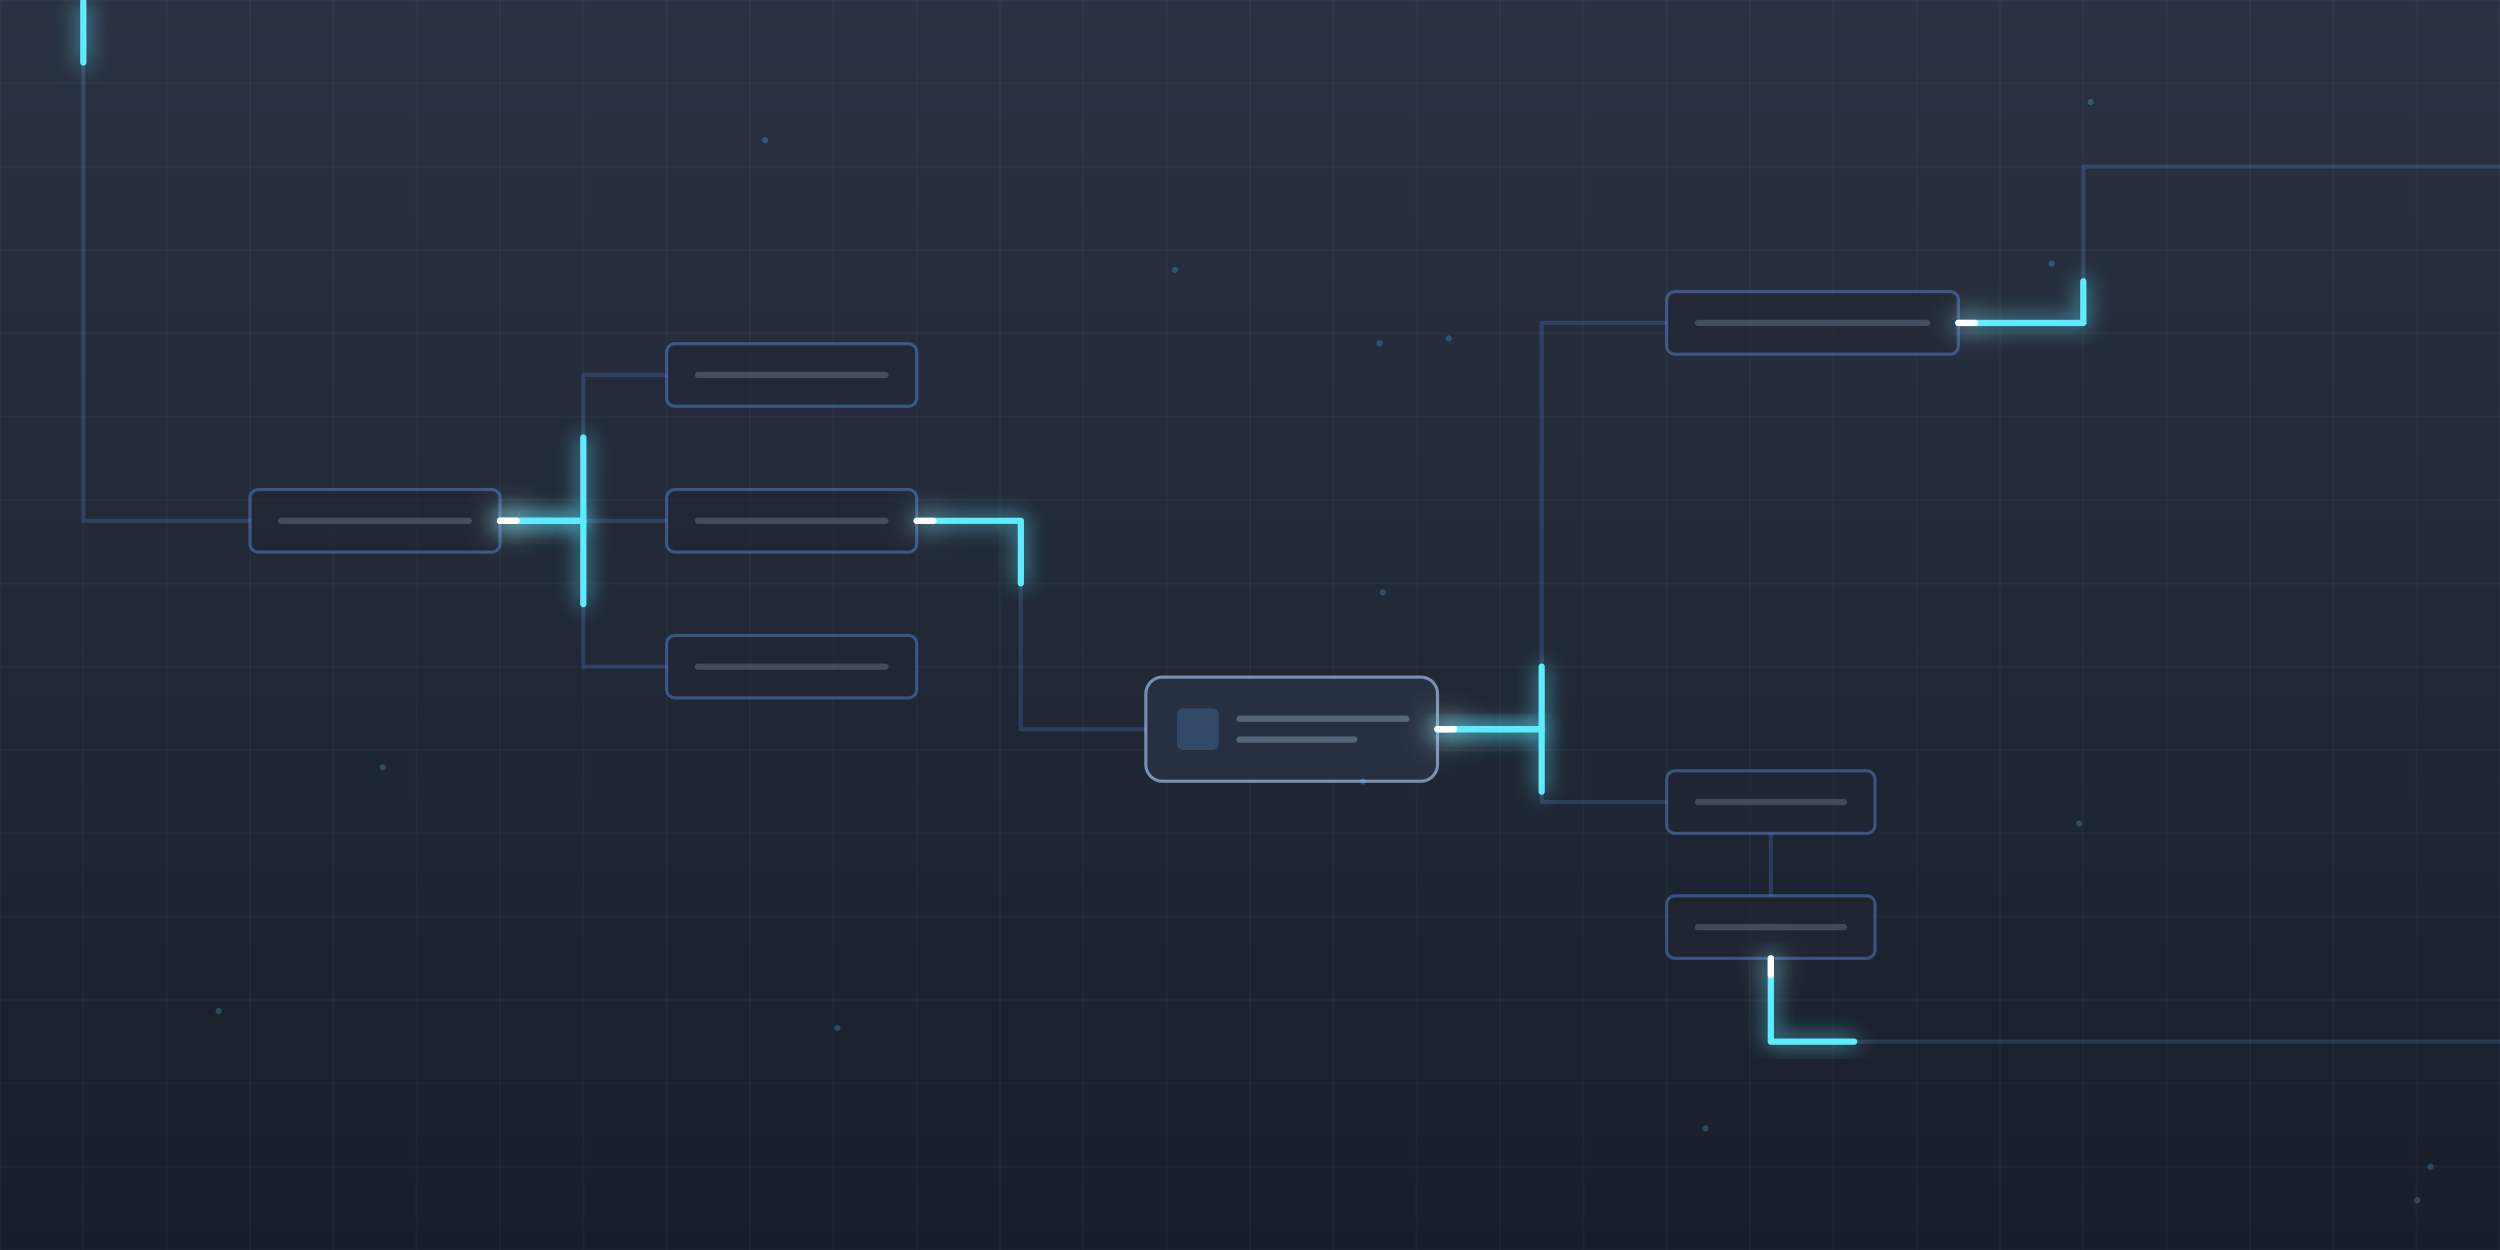
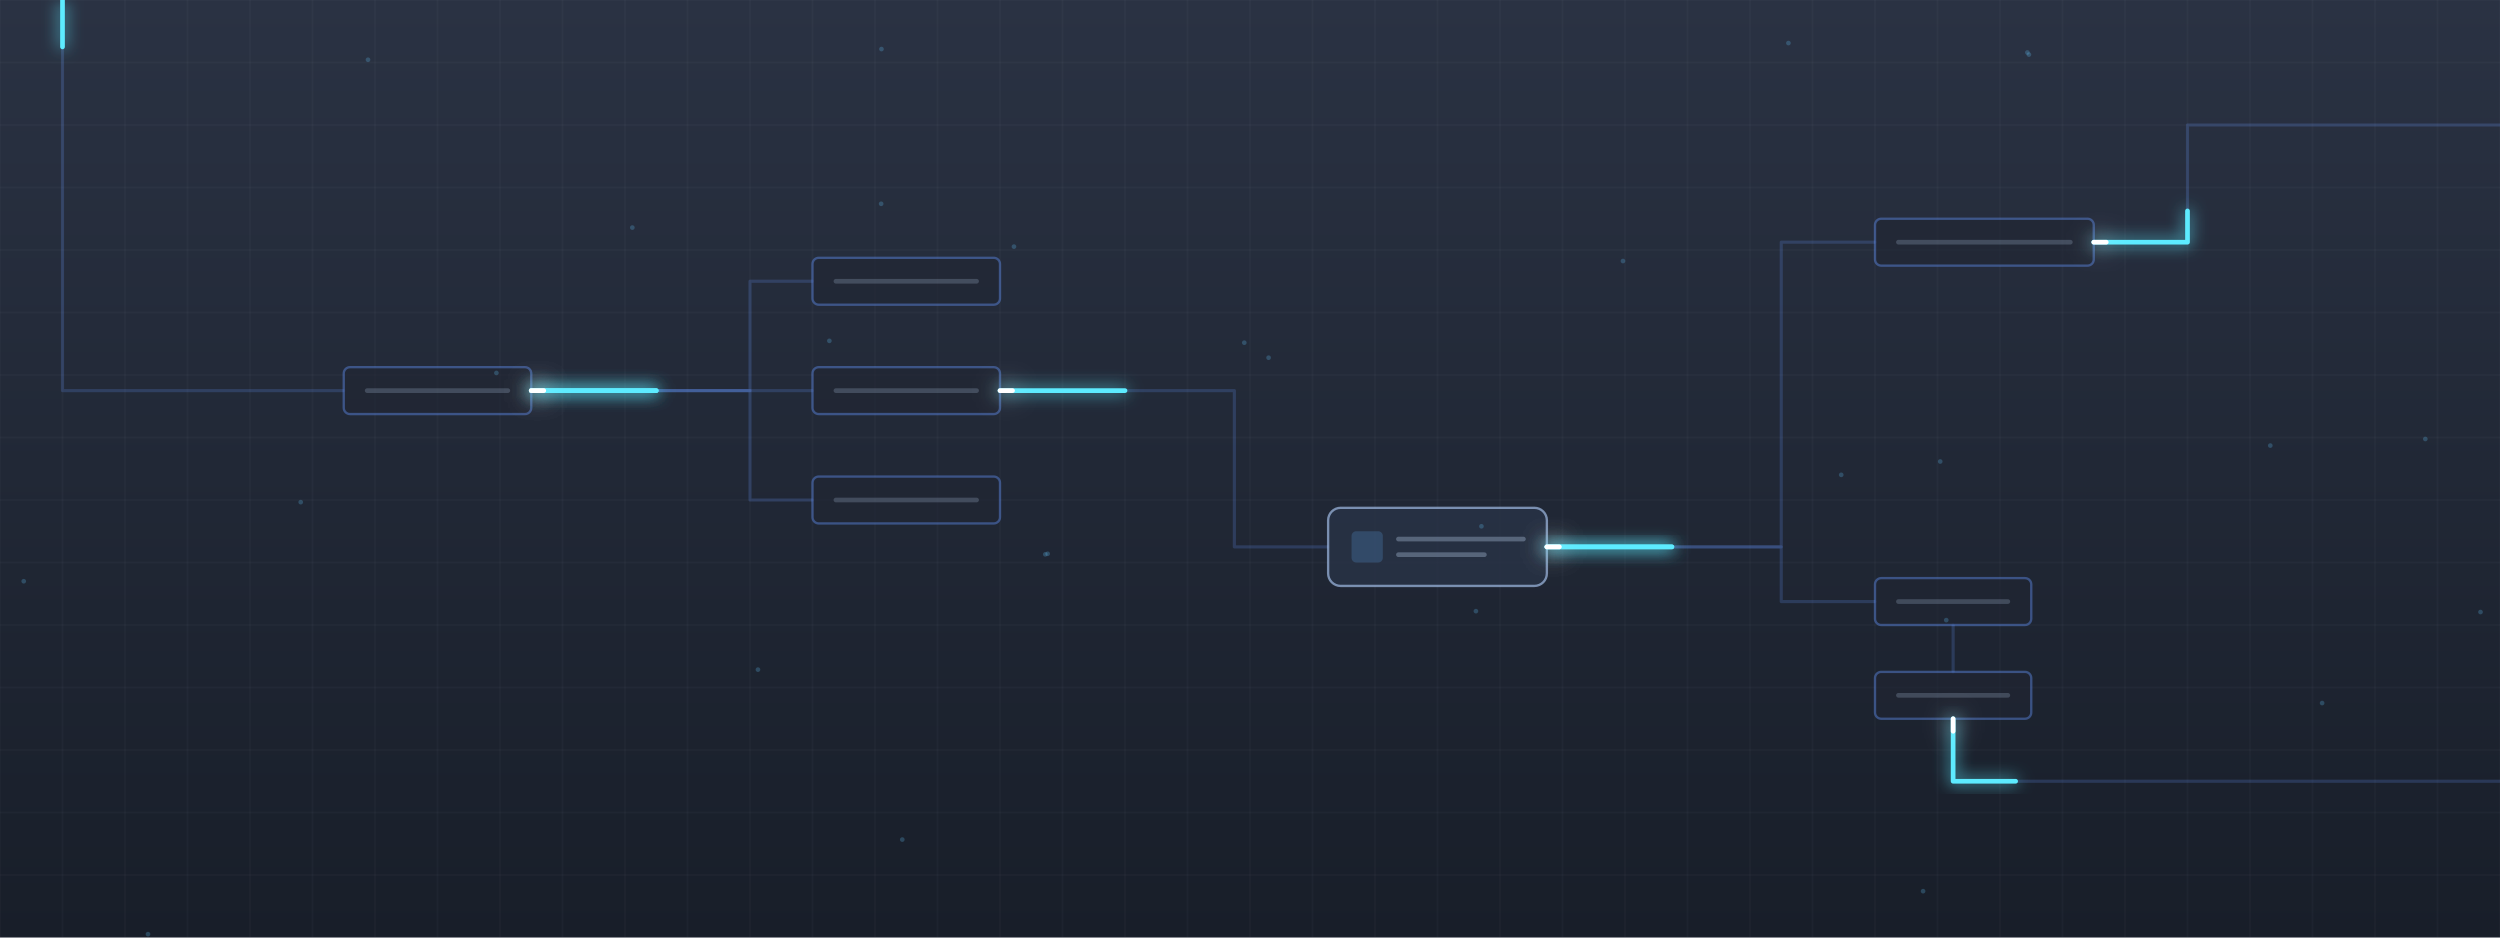
- <svg xmlns="http://www.w3.org/2000/svg" viewBox="0 0 1200 600">
+ <svg xmlns="http://www.w3.org/2000/svg" viewBox="0 0 1600 600">
  <defs>
    <linearGradient id="bgGrad" x1="0%" y1="0%" x2="0%" y2="100%">
      <stop offset="0%" stop-color="#2a3243" />
      <stop offset="100%" stop-color="#181e29" />
    </linearGradient>
    <filter id="glow" x="-20%" y="-20%" width="140%" height="140%">
      <feGaussianBlur stdDeviation="5" result="blur" />
      <feComposite in="SourceGraphic" in2="blur" operator="over" />
    </filter>
    <filter id="glow-strong" x="-50%" y="-50%" width="200%" height="200%">
      <feGaussianBlur stdDeviation="8" result="blur" />
      <feComposite in="SourceGraphic" in2="blur" operator="over" />
    </filter>
  </defs>
  <rect width="100%" height="100%" fill="url(#bgGrad)" />
  <g stroke="rgba(200, 225, 255, 0.03)" stroke-width="1">
    <line x1="0" y1="0" x2="0" y2="600" />
    <line x1="40" y1="0" x2="40" y2="600" />
    <line x1="80" y1="0" x2="80" y2="600" />
    <line x1="120" y1="0" x2="120" y2="600" />
    <line x1="160" y1="0" x2="160" y2="600" />
    <line x1="200" y1="0" x2="200" y2="600" />
    <line x1="240" y1="0" x2="240" y2="600" />
    <line x1="280" y1="0" x2="280" y2="600" />
    <line x1="320" y1="0" x2="320" y2="600" />
    <line x1="360" y1="0" x2="360" y2="600" />
    <line x1="400" y1="0" x2="400" y2="600" />
    <line x1="440" y1="0" x2="440" y2="600" />
    <line x1="480" y1="0" x2="480" y2="600" />
    <line x1="520" y1="0" x2="520" y2="600" />
    <line x1="560" y1="0" x2="560" y2="600" />
    <line x1="600" y1="0" x2="600" y2="600" />
    <line x1="640" y1="0" x2="640" y2="600" />
    <line x1="680" y1="0" x2="680" y2="600" />
    <line x1="720" y1="0" x2="720" y2="600" />
    <line x1="760" y1="0" x2="760" y2="600" />
    <line x1="800" y1="0" x2="800" y2="600" />
    <line x1="840" y1="0" x2="840" y2="600" />
    <line x1="880" y1="0" x2="880" y2="600" />
    <line x1="920" y1="0" x2="920" y2="600" />
    <line x1="960" y1="0" x2="960" y2="600" />
    <line x1="1000" y1="0" x2="1000" y2="600" />
    <line x1="1040" y1="0" x2="1040" y2="600" />
    <line x1="1080" y1="0" x2="1080" y2="600" />
    <line x1="1120" y1="0" x2="1120" y2="600" />
    <line x1="1160" y1="0" x2="1160" y2="600" />
    <line x1="1200" y1="0" x2="1200" y2="600" />
-     <line x1="0" y1="0" x2="1200" y2="0" />
-     <line x1="0" y1="40" x2="1200" y2="40" />
-     <line x1="0" y1="80" x2="1200" y2="80" />
-     <line x1="0" y1="120" x2="1200" y2="120" />
-     <line x1="0" y1="160" x2="1200" y2="160" />
-     <line x1="0" y1="200" x2="1200" y2="200" />
-     <line x1="0" y1="240" x2="1200" y2="240" />
-     <line x1="0" y1="280" x2="1200" y2="280" />
-     <line x1="0" y1="320" x2="1200" y2="320" />
-     <line x1="0" y1="360" x2="1200" y2="360" />
-     <line x1="0" y1="400" x2="1200" y2="400" />
-     <line x1="0" y1="440" x2="1200" y2="440" />
-     <line x1="0" y1="480" x2="1200" y2="480" />
-     <line x1="0" y1="520" x2="1200" y2="520" />
-     <line x1="0" y1="560" x2="1200" y2="560" />
-     <line x1="0" y1="600" x2="1200" y2="600" />
-   </g>
-   <path d="M 40 -50 L 40 250 L 120 250" fill="none" stroke="rgba(100, 150, 255, 0.2)" stroke-width="2" stroke-linejoin="round" stroke-linecap="round" />
-   <path d="M 240 250 L 280 250 L 280 180 L 320 180" fill="none" stroke="rgba(100, 150, 255, 0.2)" stroke-width="2" stroke-linejoin="round" stroke-linecap="round" />
-   <path d="M 240 250 L 320 250" fill="none" stroke="rgba(100, 150, 255, 0.2)" stroke-width="2" stroke-linejoin="round" stroke-linecap="round" />
-   <path d="M 240 250 L 280 250 L 280 320 L 320 320" fill="none" stroke="rgba(100, 150, 255, 0.2)" stroke-width="2" stroke-linejoin="round" stroke-linecap="round" />
-   <path d="M 440 250 L 490 250 L 490 350 L 550 350" fill="none" stroke="rgba(100, 150, 255, 0.2)" stroke-width="2" stroke-linejoin="round" stroke-linecap="round" />
-   <path d="M 690 350 L 740 350 L 740 155 L 800 155" fill="none" stroke="rgba(100, 150, 255, 0.2)" stroke-width="2" stroke-linejoin="round" stroke-linecap="round" />
-   <path d="M 690 350 L 740 350 L 740 385 L 800 385" fill="none" stroke="rgba(100, 150, 255, 0.2)" stroke-width="2" stroke-linejoin="round" stroke-linecap="round" />
-   <path d="M 850 400 L 850 430" fill="none" stroke="rgba(100, 150, 255, 0.2)" stroke-width="2" stroke-linejoin="round" stroke-linecap="round" />
-   <path d="M 940 155 L 1000 155 L 1000 80 L 1250 80" fill="none" stroke="rgba(100, 150, 255, 0.2)" stroke-width="2" stroke-linejoin="round" stroke-linecap="round" />
-   <path d="M 850 460 L 850 500 L 1250 500" fill="none" stroke="rgba(100, 150, 255, 0.2)" stroke-width="2" stroke-linejoin="round" stroke-linecap="round" />
-   <g transform="translate(120, 235)">
-     <rect x="0" y="0" width="120" height="30" rx="4" fill="rgba(32, 38, 51, 0.6)" stroke="rgba(100, 150, 255, 0.4)" stroke-width="1.5" />
+     <line x1="1240" y1="0" x2="1240" y2="600" />
+     <line x1="1280" y1="0" x2="1280" y2="600" />
+     <line x1="1320" y1="0" x2="1320" y2="600" />
+     <line x1="1360" y1="0" x2="1360" y2="600" />
+     <line x1="1400" y1="0" x2="1400" y2="600" />
+     <line x1="1440" y1="0" x2="1440" y2="600" />
+     <line x1="1480" y1="0" x2="1480" y2="600" />
+     <line x1="1520" y1="0" x2="1520" y2="600" />
+     <line x1="1560" y1="0" x2="1560" y2="600" />
+     <line x1="1600" y1="0" x2="1600" y2="600" />
+     <line x1="0" y1="0" x2="1600" y2="0" />
+     <line x1="0" y1="40" x2="1600" y2="40" />
+     <line x1="0" y1="80" x2="1600" y2="80" />
+     <line x1="0" y1="120" x2="1600" y2="120" />
+     <line x1="0" y1="160" x2="1600" y2="160" />
+     <line x1="0" y1="200" x2="1600" y2="200" />
+     <line x1="0" y1="240" x2="1600" y2="240" />
+     <line x1="0" y1="280" x2="1600" y2="280" />
+     <line x1="0" y1="320" x2="1600" y2="320" />
+     <line x1="0" y1="360" x2="1600" y2="360" />
+     <line x1="0" y1="400" x2="1600" y2="400" />
+     <line x1="0" y1="440" x2="1600" y2="440" />
+     <line x1="0" y1="480" x2="1600" y2="480" />
+     <line x1="0" y1="520" x2="1600" y2="520" />
+     <line x1="0" y1="560" x2="1600" y2="560" />
+     <line x1="0" y1="600" x2="1600" y2="600" />
+   </g>
+   <path d="M 40 -50 L 40 250 L 220 250" fill="none" class="tatchi-path" stroke="rgba(100, 150, 255, 0.2)" stroke-width="2" stroke-linejoin="round" stroke-linecap="round" />
+   <path d="M 340 250 L 480 250 L 480 180 L 520 180" fill="none" class="tatchi-path" stroke="rgba(100, 150, 255, 0.2)" stroke-width="2" stroke-linejoin="round" stroke-linecap="round" />
+   <path d="M 340 250 L 520 250" fill="none" class="tatchi-path" stroke="rgba(100, 150, 255, 0.2)" stroke-width="2" stroke-linejoin="round" stroke-linecap="round" />
+   <path d="M 340 250 L 480 250 L 480 320 L 520 320" fill="none" class="tatchi-path" stroke="rgba(100, 150, 255, 0.2)" stroke-width="2" stroke-linejoin="round" stroke-linecap="round" />
+   <path d="M 640 250 L 790 250 L 790 350 L 850 350" fill="none" class="tatchi-path" stroke="rgba(100, 150, 255, 0.2)" stroke-width="2" stroke-linejoin="round" stroke-linecap="round" />
+   <path d="M 990 350 L 1140 350 L 1140 155 L 1200 155" fill="none" class="tatchi-path" stroke="rgba(100, 150, 255, 0.2)" stroke-width="2" stroke-linejoin="round" stroke-linecap="round" />
+   <path d="M 990 350 L 1140 350 L 1140 385 L 1200 385" fill="none" class="tatchi-path" stroke="rgba(100, 150, 255, 0.2)" stroke-width="2" stroke-linejoin="round" stroke-linecap="round" />
+   <path d="M 1250 400 L 1250 430" fill="none" class="tatchi-path" stroke="rgba(100, 150, 255, 0.2)" stroke-width="2" stroke-linejoin="round" stroke-linecap="round" />
+   <path d="M 1340 155 L 1400 155 L 1400 80 L 1650 80" fill="none" class="tatchi-path" stroke="rgba(100, 150, 255, 0.2)" stroke-width="2" stroke-linejoin="round" stroke-linecap="round" />
+   <path d="M 1250 460 L 1250 500 L 1650 500" fill="none" class="tatchi-path" stroke="rgba(100, 150, 255, 0.2)" stroke-width="2" stroke-linejoin="round" stroke-linecap="round" />
+   <g transform="translate(220, 235)">
+     <rect x="0" y="0" width="120" height="30" rx="4" class="tatchi-node" fill="rgba(32, 38, 51, 0.6)" stroke="rgba(100, 150, 255, 0.4)" stroke-width="1.5" />
    <line x1="15" y1="15" x2="105" y2="15" stroke="rgba(200, 225, 255, 0.2)" stroke-width="3" stroke-linecap="round" />
  </g>
-   <g transform="translate(320, 165)">
-     <rect x="0" y="0" width="120" height="30" rx="4" fill="rgba(32, 38, 51, 0.6)" stroke="rgba(100, 150, 255, 0.4)" stroke-width="1.5" />
+   <g transform="translate(520, 165)">
+     <rect x="0" y="0" width="120" height="30" rx="4" class="tatchi-node" fill="rgba(32, 38, 51, 0.6)" stroke="rgba(100, 150, 255, 0.4)" stroke-width="1.5" />
    <line x1="15" y1="15" x2="105" y2="15" stroke="rgba(200, 225, 255, 0.2)" stroke-width="3" stroke-linecap="round" />
  </g>
-   <g transform="translate(320, 235)">
-     <rect x="0" y="0" width="120" height="30" rx="4" fill="rgba(32, 38, 51, 0.6)" stroke="rgba(100, 150, 255, 0.4)" stroke-width="1.5" />
+   <g transform="translate(520, 235)">
+     <rect x="0" y="0" width="120" height="30" rx="4" class="tatchi-node" fill="rgba(32, 38, 51, 0.6)" stroke="rgba(100, 150, 255, 0.4)" stroke-width="1.5" />
    <line x1="15" y1="15" x2="105" y2="15" stroke="rgba(200, 225, 255, 0.2)" stroke-width="3" stroke-linecap="round" />
  </g>
-   <g transform="translate(320, 305)">
-     <rect x="0" y="0" width="120" height="30" rx="4" fill="rgba(32, 38, 51, 0.6)" stroke="rgba(100, 150, 255, 0.4)" stroke-width="1.5" />
+   <g transform="translate(520, 305)">
+     <rect x="0" y="0" width="120" height="30" rx="4" class="tatchi-node" fill="rgba(32, 38, 51, 0.6)" stroke="rgba(100, 150, 255, 0.4)" stroke-width="1.5" />
    <line x1="15" y1="15" x2="105" y2="15" stroke="rgba(200, 225, 255, 0.2)" stroke-width="3" stroke-linecap="round" />
  </g>
-   <g transform="translate(550, 325)">
-     <rect x="0" y="0" width="140" height="50" rx="8" fill="rgba(40, 50, 70, 0.8)" stroke="rgba(180, 210, 255, 0.6)" stroke-width="1.5" />
+   <g transform="translate(850, 325)">
+     <rect x="0" y="0" width="140" height="50" rx="8" class="tatchi-node" fill="rgba(40, 50, 70, 0.8)" stroke="rgba(180, 210, 255, 0.6)" stroke-width="1.5" />
    <rect x="15" y="15" width="20" height="20" rx="3" fill="rgba(100, 180, 255, 0.2)" />
    <line x1="45" y1="20" x2="125" y2="20" stroke="rgba(200, 225, 255, 0.3)" stroke-width="3" stroke-linecap="round" />
    <line x1="45" y1="30" x2="100" y2="30" stroke="rgba(200, 225, 255, 0.3)" stroke-width="3" stroke-linecap="round" />
  </g>
-   <g transform="translate(800, 140)">
-     <rect x="0" y="0" width="140" height="30" rx="4" fill="rgba(32, 38, 51, 0.6)" stroke="rgba(100, 150, 255, 0.4)" stroke-width="1.5" />
+   <g transform="translate(1200, 140)">
+     <rect x="0" y="0" width="140" height="30" rx="4" class="tatchi-node" fill="rgba(32, 38, 51, 0.6)" stroke="rgba(100, 150, 255, 0.4)" stroke-width="1.5" />
    <line x1="15" y1="15" x2="125" y2="15" stroke="rgba(200, 225, 255, 0.2)" stroke-width="3" stroke-linecap="round" />
  </g>
-   <g transform="translate(800, 370)">
-     <rect x="0" y="0" width="100" height="30" rx="4" fill="rgba(32, 38, 51, 0.6)" stroke="rgba(100, 150, 255, 0.4)" stroke-width="1.5" />
+   <g transform="translate(1200, 370)">
+     <rect x="0" y="0" width="100" height="30" rx="4" class="tatchi-node" fill="rgba(32, 38, 51, 0.6)" stroke="rgba(100, 150, 255, 0.4)" stroke-width="1.5" />
    <line x1="15" y1="15" x2="85" y2="15" stroke="rgba(200, 225, 255, 0.2)" stroke-width="3" stroke-linecap="round" />
  </g>
-   <g transform="translate(800, 430)">
-     <rect x="0" y="0" width="100" height="30" rx="4" fill="rgba(32, 38, 51, 0.6)" stroke="rgba(100, 150, 255, 0.4)" stroke-width="1.5" />
+   <g transform="translate(1200, 430)">
+     <rect x="0" y="0" width="100" height="30" rx="4" class="tatchi-node" fill="rgba(32, 38, 51, 0.6)" stroke="rgba(100, 150, 255, 0.4)" stroke-width="1.5" />
    <line x1="15" y1="15" x2="85" y2="15" stroke="rgba(200, 225, 255, 0.2)" stroke-width="3" stroke-linecap="round" />
  </g>
-   <path d="M 40 -50 L 40 250 L 120 250" fill="none" stroke="#5debff" stroke-width="3" stroke-linejoin="round" stroke-linecap="round" filter="url(#glow)" stroke-dasharray="80 1260">
-     <animate attributeName="stroke-dashoffset" values="460;-380" dur="4s" repeatCount="indefinite" />
-   </path>
-   <path d="M 40 -50 L 40 250 L 120 250" fill="none" stroke="#ffffff" stroke-width="3" stroke-linejoin="round" stroke-linecap="round" filter="url(#glow-strong)" stroke-dasharray="8 1260">
-     <animate attributeName="stroke-dashoffset" values="388;-380" dur="4s" repeatCount="indefinite" />
-   </path>
-   <path d="M 240 250 L 280 250 L 280 180 L 320 180" fill="none" stroke="#5debff" stroke-width="3" stroke-linejoin="round" stroke-linecap="round" filter="url(#glow)" stroke-dasharray="80 800">
-     <animate attributeName="stroke-dashoffset" values="230;-150" dur="2s" repeatCount="indefinite" />
-   </path>
-   <path d="M 240 250 L 280 250 L 280 180 L 320 180" fill="none" stroke="#ffffff" stroke-width="3" stroke-linejoin="round" stroke-linecap="round" filter="url(#glow-strong)" stroke-dasharray="8 800">
-     <animate attributeName="stroke-dashoffset" values="158;-150" dur="2s" repeatCount="indefinite" />
-   </path>
-   <path d="M 240 250 L 320 250" fill="none" stroke="#5debff" stroke-width="3" stroke-linejoin="round" stroke-linecap="round" filter="url(#glow)" stroke-dasharray="80 660">
-     <animate attributeName="stroke-dashoffset" values="160;-80" dur="1s" repeatCount="indefinite" />
-   </path>
-   <path d="M 240 250 L 320 250" fill="none" stroke="#ffffff" stroke-width="3" stroke-linejoin="round" stroke-linecap="round" filter="url(#glow-strong)" stroke-dasharray="8 660">
-     <animate attributeName="stroke-dashoffset" values="88;-80" dur="1s" repeatCount="indefinite" />
-   </path>
-   <path d="M 240 250 L 280 250 L 280 320 L 320 320" fill="none" stroke="#5debff" stroke-width="3" stroke-linejoin="round" stroke-linecap="round" filter="url(#glow)" stroke-dasharray="80 800">
-     <animate attributeName="stroke-dashoffset" values="230;-150" dur="2s" repeatCount="indefinite" />
-   </path>
-   <path d="M 240 250 L 280 250 L 280 320 L 320 320" fill="none" stroke="#ffffff" stroke-width="3" stroke-linejoin="round" stroke-linecap="round" filter="url(#glow-strong)" stroke-dasharray="8 800">
-     <animate attributeName="stroke-dashoffset" values="158;-150" dur="2s" repeatCount="indefinite" />
-   </path>
-   <path d="M 440 250 L 490 250 L 490 350 L 550 350" fill="none" stroke="#5debff" stroke-width="3" stroke-linejoin="round" stroke-linecap="round" filter="url(#glow)" stroke-dasharray="80 920">
-     <animate attributeName="stroke-dashoffset" values="290;-210" dur="2.5s" repeatCount="indefinite" />
-   </path>
-   <path d="M 440 250 L 490 250 L 490 350 L 550 350" fill="none" stroke="#ffffff" stroke-width="3" stroke-linejoin="round" stroke-linecap="round" filter="url(#glow-strong)" stroke-dasharray="8 920">
-     <animate attributeName="stroke-dashoffset" values="218;-210" dur="2.5s" repeatCount="indefinite" />
-   </path>
-   <path d="M 690 350 L 740 350 L 740 155 L 800 155" fill="none" stroke="#5debff" stroke-width="3" stroke-linejoin="round" stroke-linecap="round" filter="url(#glow)" stroke-dasharray="80 1110">
-     <animate attributeName="stroke-dashoffset" values="385;-305" dur="3.5s" repeatCount="indefinite" />
-   </path>
-   <path d="M 690 350 L 740 350 L 740 155 L 800 155" fill="none" stroke="#ffffff" stroke-width="3" stroke-linejoin="round" stroke-linecap="round" filter="url(#glow-strong)" stroke-dasharray="8 1110">
-     <animate attributeName="stroke-dashoffset" values="313;-305" dur="3.5s" repeatCount="indefinite" />
-   </path>
-   <path d="M 690 350 L 740 350 L 740 385 L 800 385" fill="none" stroke="#5debff" stroke-width="3" stroke-linejoin="round" stroke-linecap="round" filter="url(#glow)" stroke-dasharray="80 790">
-     <animate attributeName="stroke-dashoffset" values="225;-145" dur="2s" repeatCount="indefinite" />
-   </path>
-   <path d="M 690 350 L 740 350 L 740 385 L 800 385" fill="none" stroke="#ffffff" stroke-width="3" stroke-linejoin="round" stroke-linecap="round" filter="url(#glow-strong)" stroke-dasharray="8 790">
-     <animate attributeName="stroke-dashoffset" values="153;-145" dur="2s" repeatCount="indefinite" />
-   </path>
-   <path d="M 850 400 L 850 430" fill="none" stroke="#5debff" stroke-width="3" stroke-linejoin="round" stroke-linecap="round" filter="url(#glow)" stroke-dasharray="80 560">
+   <path d="M 40 -50 L 40 250 L 220 250" fill="none" class="tatchi-light" stroke="#5debff" stroke-width="3" stroke-linejoin="round" stroke-linecap="round" filter="url(#glow)" stroke-dasharray="80 1460">
+     <animate attributeName="stroke-dashoffset" values="560;-480" dur="4s" repeatCount="indefinite" />
+   </path>
+   <path d="M 40 -50 L 40 250 L 220 250" fill="none" class="tatchi-light" stroke="#ffffff" stroke-width="3" stroke-linejoin="round" stroke-linecap="round" filter="url(#glow-strong)" stroke-dasharray="8 1460">
+     <animate attributeName="stroke-dashoffset" values="488;-480" dur="4s" repeatCount="indefinite" />
+   </path>
+   <path d="M 340 250 L 480 250 L 480 180 L 520 180" fill="none" class="tatchi-light" stroke="#5debff" stroke-width="3" stroke-linejoin="round" stroke-linecap="round" filter="url(#glow)" stroke-dasharray="80 1000">
+     <animate attributeName="stroke-dashoffset" values="330;-250" dur="2s" repeatCount="indefinite" />
+   </path>
+   <path d="M 340 250 L 480 250 L 480 180 L 520 180" fill="none" class="tatchi-light" stroke="#ffffff" stroke-width="3" stroke-linejoin="round" stroke-linecap="round" filter="url(#glow-strong)" stroke-dasharray="8 1000">
+     <animate attributeName="stroke-dashoffset" values="258;-250" dur="2s" repeatCount="indefinite" />
+   </path>
+   <path d="M 340 250 L 520 250" fill="none" class="tatchi-light" stroke="#5debff" stroke-width="3" stroke-linejoin="round" stroke-linecap="round" filter="url(#glow)" stroke-dasharray="80 860">
+     <animate attributeName="stroke-dashoffset" values="260;-180" dur="1s" repeatCount="indefinite" />
+   </path>
+   <path d="M 340 250 L 520 250" fill="none" class="tatchi-light" stroke="#ffffff" stroke-width="3" stroke-linejoin="round" stroke-linecap="round" filter="url(#glow-strong)" stroke-dasharray="8 860">
+     <animate attributeName="stroke-dashoffset" values="188;-180" dur="1s" repeatCount="indefinite" />
+   </path>
+   <path d="M 340 250 L 480 250 L 480 320 L 520 320" fill="none" class="tatchi-light" stroke="#5debff" stroke-width="3" stroke-linejoin="round" stroke-linecap="round" filter="url(#glow)" stroke-dasharray="80 1000">
+     <animate attributeName="stroke-dashoffset" values="330;-250" dur="2s" repeatCount="indefinite" />
+   </path>
+   <path d="M 340 250 L 480 250 L 480 320 L 520 320" fill="none" class="tatchi-light" stroke="#ffffff" stroke-width="3" stroke-linejoin="round" stroke-linecap="round" filter="url(#glow-strong)" stroke-dasharray="8 1000">
+     <animate attributeName="stroke-dashoffset" values="258;-250" dur="2s" repeatCount="indefinite" />
+   </path>
+   <path d="M 640 250 L 790 250 L 790 350 L 850 350" fill="none" class="tatchi-light" stroke="#5debff" stroke-width="3" stroke-linejoin="round" stroke-linecap="round" filter="url(#glow)" stroke-dasharray="80 1120">
+     <animate attributeName="stroke-dashoffset" values="390;-310" dur="2.5s" repeatCount="indefinite" />
+   </path>
+   <path d="M 640 250 L 790 250 L 790 350 L 850 350" fill="none" class="tatchi-light" stroke="#ffffff" stroke-width="3" stroke-linejoin="round" stroke-linecap="round" filter="url(#glow-strong)" stroke-dasharray="8 1120">
+     <animate attributeName="stroke-dashoffset" values="318;-310" dur="2.5s" repeatCount="indefinite" />
+   </path>
+   <path d="M 990 350 L 1140 350 L 1140 155 L 1200 155" fill="none" class="tatchi-light" stroke="#5debff" stroke-width="3" stroke-linejoin="round" stroke-linecap="round" filter="url(#glow)" stroke-dasharray="80 1310">
+     <animate attributeName="stroke-dashoffset" values="485;-405" dur="3.5s" repeatCount="indefinite" />
+   </path>
+   <path d="M 990 350 L 1140 350 L 1140 155 L 1200 155" fill="none" class="tatchi-light" stroke="#ffffff" stroke-width="3" stroke-linejoin="round" stroke-linecap="round" filter="url(#glow-strong)" stroke-dasharray="8 1310">
+     <animate attributeName="stroke-dashoffset" values="413;-405" dur="3.5s" repeatCount="indefinite" />
+   </path>
+   <path d="M 990 350 L 1140 350 L 1140 385 L 1200 385" fill="none" class="tatchi-light" stroke="#5debff" stroke-width="3" stroke-linejoin="round" stroke-linecap="round" filter="url(#glow)" stroke-dasharray="80 990">
+     <animate attributeName="stroke-dashoffset" values="325;-245" dur="2s" repeatCount="indefinite" />
+   </path>
+   <path d="M 990 350 L 1140 350 L 1140 385 L 1200 385" fill="none" class="tatchi-light" stroke="#ffffff" stroke-width="3" stroke-linejoin="round" stroke-linecap="round" filter="url(#glow-strong)" stroke-dasharray="8 990">
+     <animate attributeName="stroke-dashoffset" values="253;-245" dur="2s" repeatCount="indefinite" />
+   </path>
+   <path d="M 1250 400 L 1250 430" fill="none" class="tatchi-light" stroke="#5debff" stroke-width="3" stroke-linejoin="round" stroke-linecap="round" filter="url(#glow)" stroke-dasharray="80 560">
    <animate attributeName="stroke-dashoffset" values="110;-30" dur="0.5s" repeatCount="indefinite" />
  </path>
-   <path d="M 850 400 L 850 430" fill="none" stroke="#ffffff" stroke-width="3" stroke-linejoin="round" stroke-linecap="round" filter="url(#glow-strong)" stroke-dasharray="8 560">
+   <path d="M 1250 400 L 1250 430" fill="none" class="tatchi-light" stroke="#ffffff" stroke-width="3" stroke-linejoin="round" stroke-linecap="round" filter="url(#glow-strong)" stroke-dasharray="8 560">
    <animate attributeName="stroke-dashoffset" values="38;-30" dur="0.5s" repeatCount="indefinite" />
  </path>
-   <path d="M 940 155 L 1000 155 L 1000 80 L 1250 80" fill="none" stroke="#5debff" stroke-width="3" stroke-linejoin="round" stroke-linecap="round" filter="url(#glow)" stroke-dasharray="80 1270">
+   <path d="M 1340 155 L 1400 155 L 1400 80 L 1650 80" fill="none" class="tatchi-light" stroke="#5debff" stroke-width="3" stroke-linejoin="round" stroke-linecap="round" filter="url(#glow)" stroke-dasharray="80 1270">
    <animate attributeName="stroke-dashoffset" values="465;-385" dur="4s" repeatCount="indefinite" />
  </path>
-   <path d="M 940 155 L 1000 155 L 1000 80 L 1250 80" fill="none" stroke="#ffffff" stroke-width="3" stroke-linejoin="round" stroke-linecap="round" filter="url(#glow-strong)" stroke-dasharray="8 1270">
+   <path d="M 1340 155 L 1400 155 L 1400 80 L 1650 80" fill="none" class="tatchi-light" stroke="#ffffff" stroke-width="3" stroke-linejoin="round" stroke-linecap="round" filter="url(#glow-strong)" stroke-dasharray="8 1270">
    <animate attributeName="stroke-dashoffset" values="393;-385" dur="4s" repeatCount="indefinite" />
  </path>
-   <path d="M 850 460 L 850 500 L 1250 500" fill="none" stroke="#5debff" stroke-width="3" stroke-linejoin="round" stroke-linecap="round" filter="url(#glow)" stroke-dasharray="80 1380">
+   <path d="M 1250 460 L 1250 500 L 1650 500" fill="none" class="tatchi-light" stroke="#5debff" stroke-width="3" stroke-linejoin="round" stroke-linecap="round" filter="url(#glow)" stroke-dasharray="80 1380">
    <animate attributeName="stroke-dashoffset" values="520;-440" dur="4.5s" repeatCount="indefinite" />
  </path>
-   <path d="M 850 460 L 850 500 L 1250 500" fill="none" stroke="#ffffff" stroke-width="3" stroke-linejoin="round" stroke-linecap="round" filter="url(#glow-strong)" stroke-dasharray="8 1380">
+   <path d="M 1250 460 L 1250 500 L 1650 500" fill="none" class="tatchi-light" stroke="#ffffff" stroke-width="3" stroke-linejoin="round" stroke-linecap="round" filter="url(#glow-strong)" stroke-dasharray="8 1380">
    <animate attributeName="stroke-dashoffset" values="448;-440" dur="4.5s" repeatCount="indefinite" />
  </path>
-   <circle cx="1003.517" cy="48.976" r="1.5" fill="rgba(100, 200, 255, 0.8)" opacity="0.3">
-     <animate attributeName="opacity" values="0.1;0.6;0.1" dur="4.084s" repeatCount="indefinite" />
-     <animate attributeName="cx" values="1003.517;993.147;1003.517" dur="8.168s" repeatCount="indefinite" />
-     <animate attributeName="cy" values="48.976;24.047;48.976" dur="8.168s" repeatCount="indefinite" />
-   </circle>
-   <circle cx="367.252" cy="67.304" r="1.5" fill="rgba(100, 200, 255, 0.8)" opacity="0.3">
-     <animate attributeName="opacity" values="0.1;0.6;0.1" dur="4.95s" repeatCount="indefinite" />
-     <animate attributeName="cx" values="367.252;367.362;367.252" dur="9.901s" repeatCount="indefinite" />
-     <animate attributeName="cy" values="67.304;70.549;67.304" dur="9.901s" repeatCount="indefinite" />
-   </circle>
-   <circle cx="998.09" cy="395.347" r="1.5" fill="rgba(100, 200, 255, 0.8)" opacity="0.3">
-     <animate attributeName="opacity" values="0.1;0.6;0.1" dur="8.477s" repeatCount="indefinite" />
-     <animate attributeName="cx" values="998.09;977.901;998.09" dur="16.953s" repeatCount="indefinite" />
-     <animate attributeName="cy" values="395.347;401.304;395.347" dur="16.953s" repeatCount="indefinite" />
-   </circle>
-   <circle cx="104.954" cy="485.331" r="1.5" fill="rgba(100, 200, 255, 0.8)" opacity="0.3">
-     <animate attributeName="opacity" values="0.1;0.6;0.1" dur="8.666s" repeatCount="indefinite" />
-     <animate attributeName="cx" values="104.954;101.611;104.954" dur="17.332s" repeatCount="indefinite" />
-     <animate attributeName="cy" values="485.331;464.314;485.331" dur="17.332s" repeatCount="indefinite" />
-   </circle>
-   <circle cx="984.825" cy="126.577" r="1.5" fill="rgba(100, 200, 255, 0.8)" opacity="0.3">
-     <animate attributeName="opacity" values="0.1;0.6;0.1" dur="4.089s" repeatCount="indefinite" />
-     <animate attributeName="cx" values="984.825;1007.549;984.825" dur="8.178s" repeatCount="indefinite" />
-     <animate attributeName="cy" values="126.577;133.635;126.577" dur="8.178s" repeatCount="indefinite" />
-   </circle>
-   <circle cx="563.967" cy="129.561" r="1.5" fill="rgba(100, 200, 255, 0.8)" opacity="0.3">
-     <animate attributeName="opacity" values="0.1;0.6;0.1" dur="5.877s" repeatCount="indefinite" />
-     <animate attributeName="cx" values="563.967;540.881;563.967" dur="11.754s" repeatCount="indefinite" />
-     <animate attributeName="cy" values="129.561;127.187;129.561" dur="11.754s" repeatCount="indefinite" />
-   </circle>
-   <circle cx="401.956" cy="493.448" r="1.5" fill="rgba(100, 200, 255, 0.8)" opacity="0.3">
-     <animate attributeName="opacity" values="0.1;0.6;0.1" dur="7.746s" repeatCount="indefinite" />
-     <animate attributeName="cx" values="401.956;384.288;401.956" dur="15.493s" repeatCount="indefinite" />
-     <animate attributeName="cy" values="493.448;471.659;493.448" dur="15.493s" repeatCount="indefinite" />
-   </circle>
-   <circle cx="818.605" cy="541.608" r="1.5" fill="rgba(100, 200, 255, 0.8)" opacity="0.3">
-     <animate attributeName="opacity" values="0.1;0.6;0.1" dur="5.481s" repeatCount="indefinite" />
-     <animate attributeName="cx" values="818.605;811.829;818.605" dur="10.962s" repeatCount="indefinite" />
-     <animate attributeName="cy" values="541.608;556.1;541.608" dur="10.962s" repeatCount="indefinite" />
-   </circle>
-   <circle cx="662.19" cy="164.844" r="1.5" fill="rgba(100, 200, 255, 0.8)" opacity="0.3">
-     <animate attributeName="opacity" values="0.1;0.6;0.1" dur="7.206s" repeatCount="indefinite" />
-     <animate attributeName="cx" values="662.19;686.221;662.19" dur="14.413s" repeatCount="indefinite" />
-     <animate attributeName="cy" values="164.844;168.327;164.844" dur="14.413s" repeatCount="indefinite" />
-   </circle>
-   <circle cx="1166.657" cy="560.007" r="1.5" fill="rgba(100, 200, 255, 0.8)" opacity="0.3">
-     <animate attributeName="opacity" values="0.1;0.6;0.1" dur="5.881s" repeatCount="indefinite" />
-     <animate attributeName="cx" values="1166.657;1191.171;1166.657" dur="11.761s" repeatCount="indefinite" />
-     <animate attributeName="cy" values="560.007;554.212;560.007" dur="11.761s" repeatCount="indefinite" />
-   </circle>
-   <circle cx="183.734" cy="368.305" r="1.5" fill="rgba(100, 200, 255, 0.8)" opacity="0.3">
-     <animate attributeName="opacity" values="0.1;0.6;0.1" dur="8.751s" repeatCount="indefinite" />
-     <animate attributeName="cx" values="183.734;191.108;183.734" dur="17.501s" repeatCount="indefinite" />
-     <animate attributeName="cy" values="368.305;360.782;368.305" dur="17.501s" repeatCount="indefinite" />
-   </circle>
-   <circle cx="695.419" cy="162.397" r="1.5" fill="rgba(100, 200, 255, 0.8)" opacity="0.3">
-     <animate attributeName="opacity" values="0.1;0.6;0.1" dur="6.143s" repeatCount="indefinite" />
-     <animate attributeName="cx" values="695.419;682.44;695.419" dur="12.285s" repeatCount="indefinite" />
-     <animate attributeName="cy" values="162.397;170.718;162.397" dur="12.285s" repeatCount="indefinite" />
-   </circle>
-   <circle cx="1160.233" cy="576.088" r="1.5" fill="rgba(100, 200, 255, 0.8)" opacity="0.3">
-     <animate attributeName="opacity" values="0.1;0.6;0.1" dur="4.472s" repeatCount="indefinite" />
-     <animate attributeName="cx" values="1160.233;1142.924;1160.233" dur="8.944s" repeatCount="indefinite" />
-     <animate attributeName="cy" values="576.088;563.616;576.088" dur="8.944s" repeatCount="indefinite" />
-   </circle>
-   <circle cx="663.784" cy="284.329" r="1.5" fill="rgba(100, 200, 255, 0.8)" opacity="0.3">
-     <animate attributeName="opacity" values="0.1;0.6;0.1" dur="6.849s" repeatCount="indefinite" />
-     <animate attributeName="cx" values="663.784;683.331;663.784" dur="13.698s" repeatCount="indefinite" />
-     <animate attributeName="cy" values="284.329;278.187;284.329" dur="13.698s" repeatCount="indefinite" />
-   </circle>
-   <circle cx="654.189" cy="375.145" r="1.5" fill="rgba(100, 200, 255, 0.8)" opacity="0.3">
-     <animate attributeName="opacity" values="0.1;0.6;0.1" dur="8.426s" repeatCount="indefinite" />
-     <animate attributeName="cx" values="654.189;642.777;654.189" dur="16.852s" repeatCount="indefinite" />
-     <animate attributeName="cy" values="375.145;393.823;375.145" dur="16.852s" repeatCount="indefinite" />
+   <circle cx="563.931" cy="130.433" r="1.5" fill="rgba(100, 200, 255, 0.8)" opacity="0.3">
+     <animate attributeName="opacity" values="0.1;0.6;0.1" dur="7.636s" repeatCount="indefinite" />
+     <animate attributeName="cx" values="563.931;561.676;563.931" dur="15.272s" repeatCount="indefinite" />
+     <animate attributeName="cy" values="130.433;146.504;130.433" dur="15.272s" repeatCount="indefinite" />
+   </circle>
+   <circle cx="317.699" cy="238.677" r="1.5" fill="rgba(100, 200, 255, 0.8)" opacity="0.3">
+     <animate attributeName="opacity" values="0.1;0.6;0.1" dur="6.019s" repeatCount="indefinite" />
+     <animate attributeName="cx" values="317.699;336.789;317.699" dur="12.039s" repeatCount="indefinite" />
+     <animate attributeName="cy" values="238.677;223.93;238.677" dur="12.039s" repeatCount="indefinite" />
+   </circle>
+   <circle cx="796.344" cy="219.324" r="1.5" fill="rgba(100, 200, 255, 0.8)" opacity="0.3">
+     <animate attributeName="opacity" values="0.1;0.6;0.1" dur="8.421s" repeatCount="indefinite" />
+     <animate attributeName="cx" values="796.344;799.677;796.344" dur="16.842s" repeatCount="indefinite" />
+     <animate attributeName="cy" values="219.324;203.345;219.324" dur="16.842s" repeatCount="indefinite" />
+   </circle>
+   <circle cx="485.095" cy="428.566" r="1.5" fill="rgba(100, 200, 255, 0.8)" opacity="0.3">
+     <animate attributeName="opacity" values="0.1;0.6;0.1" dur="7.751s" repeatCount="indefinite" />
+     <animate attributeName="cx" values="485.095;478.45;485.095" dur="15.502s" repeatCount="indefinite" />
+     <animate attributeName="cy" values="428.566;410.63;428.566" dur="15.502s" repeatCount="indefinite" />
+   </circle>
+   <circle cx="668.987" cy="354.767" r="1.5" fill="rgba(100, 200, 255, 0.8)" opacity="0.3">
+     <animate attributeName="opacity" values="0.1;0.6;0.1" dur="5.328s" repeatCount="indefinite" />
+     <animate attributeName="cx" values="668.987;685.129;668.987" dur="10.655s" repeatCount="indefinite" />
+     <animate attributeName="cy" values="354.767;378.632;354.767" dur="10.655s" repeatCount="indefinite" />
+   </circle>
+   <circle cx="1486.158" cy="449.955" r="1.5" fill="rgba(100, 200, 255, 0.8)" opacity="0.3">
+     <animate attributeName="opacity" values="0.1;0.6;0.1" dur="4.272s" repeatCount="indefinite" />
+     <animate attributeName="cx" values="1486.158;1480.295;1486.158" dur="8.544s" repeatCount="indefinite" />
+     <animate attributeName="cy" values="449.955;426.457;449.955" dur="8.544s" repeatCount="indefinite" />
+   </circle>
+   <circle cx="1178.379" cy="303.9" r="1.5" fill="rgba(100, 200, 255, 0.8)" opacity="0.3">
+     <animate attributeName="opacity" values="0.1;0.6;0.1" dur="5.229s" repeatCount="indefinite" />
+     <animate attributeName="cx" values="1178.379;1172.67;1178.379" dur="10.458s" repeatCount="indefinite" />
+     <animate attributeName="cy" values="303.9;303.044;303.9" dur="10.458s" repeatCount="indefinite" />
+   </circle>
+   <circle cx="530.79" cy="218.143" r="1.5" fill="rgba(100, 200, 255, 0.8)" opacity="0.3">
+     <animate attributeName="opacity" values="0.1;0.6;0.1" dur="6.888s" repeatCount="indefinite" />
+     <animate attributeName="cx" values="530.79;536.363;530.79" dur="13.775s" repeatCount="indefinite" />
+     <animate attributeName="cy" values="218.143;197.418;218.143" dur="13.775s" repeatCount="indefinite" />
+   </circle>
+   <circle cx="1144.59" cy="27.568" r="1.5" fill="rgba(100, 200, 255, 0.8)" opacity="0.3">
+     <animate attributeName="opacity" values="0.1;0.6;0.1" dur="5.803s" repeatCount="indefinite" />
+     <animate attributeName="cx" values="1144.59;1139.625;1144.59" dur="11.606s" repeatCount="indefinite" />
+     <animate attributeName="cy" values="27.568;15.427;27.568" dur="11.606s" repeatCount="indefinite" />
+   </circle>
+   <circle cx="1245.603" cy="396.879" r="1.5" fill="rgba(100, 200, 255, 0.8)" opacity="0.3">
+     <animate attributeName="opacity" values="0.1;0.6;0.1" dur="5.049s" repeatCount="indefinite" />
+     <animate attributeName="cx" values="1245.603;1225.79;1245.603" dur="10.098s" repeatCount="indefinite" />
+     <animate attributeName="cy" values="396.879;394.417;396.879" dur="10.098s" repeatCount="indefinite" />
+   </circle>
+   <circle cx="1452.988" cy="285.167" r="1.5" fill="rgba(100, 200, 255, 0.8)" opacity="0.3">
+     <animate attributeName="opacity" values="0.1;0.6;0.1" dur="8.474s" repeatCount="indefinite" />
+     <animate attributeName="cx" values="1452.988;1435.054;1452.988" dur="16.947s" repeatCount="indefinite" />
+     <animate attributeName="cy" values="285.167;299.72;285.167" dur="16.947s" repeatCount="indefinite" />
+   </circle>
+   <circle cx="948.116" cy="336.833" r="1.5" fill="rgba(100, 200, 255, 0.8)" opacity="0.3">
+     <animate attributeName="opacity" values="0.1;0.6;0.1" dur="6.412s" repeatCount="indefinite" />
+     <animate attributeName="cx" values="948.116;946.401;948.116" dur="12.824s" repeatCount="indefinite" />
+     <animate attributeName="cy" values="336.833;345.029;336.833" dur="12.824s" repeatCount="indefinite" />
+   </circle>
+   <circle cx="944.589" cy="391.14" r="1.5" fill="rgba(100, 200, 255, 0.8)" opacity="0.3">
+     <animate attributeName="opacity" values="0.1;0.6;0.1" dur="8.509s" repeatCount="indefinite" />
+     <animate attributeName="cx" values="944.589;967.712;944.589" dur="17.018s" repeatCount="indefinite" />
+     <animate attributeName="cy" values="391.14;372.17;391.14" dur="17.018s" repeatCount="indefinite" />
+   </circle>
+   <circle cx="1297.519" cy="33.586" r="1.5" fill="rgba(100, 200, 255, 0.8)" opacity="0.3">
+     <animate attributeName="opacity" values="0.1;0.6;0.1" dur="7.434s" repeatCount="indefinite" />
+     <animate attributeName="cx" values="1297.519;1299.83;1297.519" dur="14.868s" repeatCount="indefinite" />
+     <animate attributeName="cy" values="33.586;23.223;33.586" dur="14.868s" repeatCount="indefinite" />
+   </circle>
+   <circle cx="648.937" cy="157.844" r="1.5" fill="rgba(100, 200, 255, 0.8)" opacity="0.3">
+     <animate attributeName="opacity" values="0.1;0.6;0.1" dur="6.379s" repeatCount="indefinite" />
+     <animate attributeName="cx" values="648.937;671.559;648.937" dur="12.758s" repeatCount="indefinite" />
+     <animate attributeName="cy" values="157.844;164.022;157.844" dur="12.758s" repeatCount="indefinite" />
+   </circle>
+   <circle cx="811.895" cy="228.931" r="1.5" fill="rgba(100, 200, 255, 0.8)" opacity="0.3">
+     <animate attributeName="opacity" values="0.1;0.6;0.1" dur="4.23s" repeatCount="indefinite" />
+     <animate attributeName="cx" values="811.895;817.596;811.895" dur="8.46s" repeatCount="indefinite" />
+     <animate attributeName="cy" values="228.931;235.973;228.931" dur="8.46s" repeatCount="indefinite" />
+   </circle>
+   <circle cx="1038.703" cy="167.059" r="1.5" fill="rgba(100, 200, 255, 0.8)" opacity="0.3">
+     <animate attributeName="opacity" values="0.1;0.6;0.1" dur="5.679s" repeatCount="indefinite" />
+     <animate attributeName="cx" values="1038.703;1014.512;1038.703" dur="11.358s" repeatCount="indefinite" />
+     <animate attributeName="cy" values="167.059;142.9;167.059" dur="11.358s" repeatCount="indefinite" />
+   </circle>
+   <circle cx="670.503" cy="354.423" r="1.5" fill="rgba(100, 200, 255, 0.8)" opacity="0.3">
+     <animate attributeName="opacity" values="0.1;0.6;0.1" dur="4.741s" repeatCount="indefinite" />
+     <animate attributeName="cx" values="670.503;655.082;670.503" dur="9.482s" repeatCount="indefinite" />
+     <animate attributeName="cy" values="354.423;373.061;354.423" dur="9.482s" repeatCount="indefinite" />
+   </circle>
+   <circle cx="94.714" cy="597.849" r="1.5" fill="rgba(100, 200, 255, 0.8)" opacity="0.3">
+     <animate attributeName="opacity" values="0.1;0.6;0.1" dur="5.472s" repeatCount="indefinite" />
+     <animate attributeName="cx" values="94.714;96.665;94.714" dur="10.945s" repeatCount="indefinite" />
+     <animate attributeName="cy" values="597.849;587.295;597.849" dur="10.945s" repeatCount="indefinite" />
+   </circle>
+   <circle cx="577.457" cy="537.329" r="1.5" fill="rgba(100, 200, 255, 0.8)" opacity="0.3">
+     <animate attributeName="opacity" values="0.1;0.6;0.1" dur="8.778s" repeatCount="indefinite" />
+     <animate attributeName="cx" values="577.457;573.101;577.457" dur="17.557s" repeatCount="indefinite" />
+     <animate attributeName="cy" values="537.329;529.613;537.329" dur="17.557s" repeatCount="indefinite" />
+   </circle>
+   <circle cx="404.689" cy="145.651" r="1.5" fill="rgba(100, 200, 255, 0.8)" opacity="0.3">
+     <animate attributeName="opacity" values="0.1;0.6;0.1" dur="7.968s" repeatCount="indefinite" />
+     <animate attributeName="cx" values="404.689;426.615;404.689" dur="15.936s" repeatCount="indefinite" />
+     <animate attributeName="cy" values="145.651;127.285;145.651" dur="15.936s" repeatCount="indefinite" />
+   </circle>
+   <circle cx="1230.78" cy="570.358" r="1.5" fill="rgba(100, 200, 255, 0.8)" opacity="0.3">
+     <animate attributeName="opacity" values="0.1;0.6;0.1" dur="6.923s" repeatCount="indefinite" />
+     <animate attributeName="cx" values="1230.78;1214.524;1230.78" dur="13.846s" repeatCount="indefinite" />
+     <animate attributeName="cy" values="570.358;560.383;570.358" dur="13.846s" repeatCount="indefinite" />
+   </circle>
+   <circle cx="564.136" cy="31.403" r="1.5" fill="rgba(100, 200, 255, 0.8)" opacity="0.3">
+     <animate attributeName="opacity" values="0.1;0.6;0.1" dur="5.853s" repeatCount="indefinite" />
+     <animate attributeName="cx" values="564.136;542.866;564.136" dur="11.706s" repeatCount="indefinite" />
+     <animate attributeName="cy" values="31.403;15.107;31.403" dur="11.706s" repeatCount="indefinite" />
+   </circle>
+   <circle cx="1552.204" cy="280.953" r="1.5" fill="rgba(100, 200, 255, 0.8)" opacity="0.3">
+     <animate attributeName="opacity" values="0.1;0.6;0.1" dur="7.409s" repeatCount="indefinite" />
+     <animate attributeName="cx" values="1552.204;1544.324;1552.204" dur="14.818s" repeatCount="indefinite" />
+     <animate attributeName="cy" values="280.953;283.788;280.953" dur="14.818s" repeatCount="indefinite" />
+   </circle>
+   <circle cx="1241.74" cy="295.363" r="1.5" fill="rgba(100, 200, 255, 0.8)" opacity="0.3">
+     <animate attributeName="opacity" values="0.1;0.6;0.1" dur="7.089s" repeatCount="indefinite" />
+     <animate attributeName="cx" values="1241.74;1263.226;1241.74" dur="14.179s" repeatCount="indefinite" />
+     <animate attributeName="cy" values="295.363;305.318;295.363" dur="14.179s" repeatCount="indefinite" />
+   </circle>
+   <circle cx="192.462" cy="321.383" r="1.5" fill="rgba(100, 200, 255, 0.8)" opacity="0.3">
+     <animate attributeName="opacity" values="0.1;0.6;0.1" dur="6.387s" repeatCount="indefinite" />
+     <animate attributeName="cx" values="192.462;184.441;192.462" dur="12.773s" repeatCount="indefinite" />
+     <animate attributeName="cy" values="321.383;321.14;321.383" dur="12.773s" repeatCount="indefinite" />
+   </circle>
+   <circle cx="15.186" cy="372.001" r="1.5" fill="rgba(100, 200, 255, 0.8)" opacity="0.3">
+     <animate attributeName="opacity" values="0.1;0.6;0.1" dur="6.389s" repeatCount="indefinite" />
+     <animate attributeName="cx" values="15.186;-2.507;15.186" dur="12.777s" repeatCount="indefinite" />
+     <animate attributeName="cy" values="372.001;375.497;372.001" dur="12.777s" repeatCount="indefinite" />
+   </circle>
+   <circle cx="1298.504" cy="34.932" r="1.5" fill="rgba(100, 200, 255, 0.8)" opacity="0.3">
+     <animate attributeName="opacity" values="0.1;0.6;0.1" dur="5.75s" repeatCount="indefinite" />
+     <animate attributeName="cx" values="1298.504;1315.753;1298.504" dur="11.5s" repeatCount="indefinite" />
+     <animate attributeName="cy" values="34.932;12.01;34.932" dur="11.5s" repeatCount="indefinite" />
+   </circle>
+   <circle cx="235.527" cy="38.245" r="1.5" fill="rgba(100, 200, 255, 0.8)" opacity="0.3">
+     <animate attributeName="opacity" values="0.1;0.6;0.1" dur="6.055s" repeatCount="indefinite" />
+     <animate attributeName="cx" values="235.527;223.932;235.527" dur="12.109s" repeatCount="indefinite" />
+     <animate attributeName="cy" values="38.245;54.644;38.245" dur="12.109s" repeatCount="indefinite" />
+   </circle>
+   <circle cx="1587.522" cy="391.706" r="1.5" fill="rgba(100, 200, 255, 0.8)" opacity="0.3">
+     <animate attributeName="opacity" values="0.1;0.6;0.1" dur="7.502s" repeatCount="indefinite" />
+     <animate attributeName="cx" values="1587.522;1586.71;1587.522" dur="15.004s" repeatCount="indefinite" />
+     <animate attributeName="cy" values="391.706;375.316;391.706" dur="15.004s" repeatCount="indefinite" />
  </circle>
</svg>
